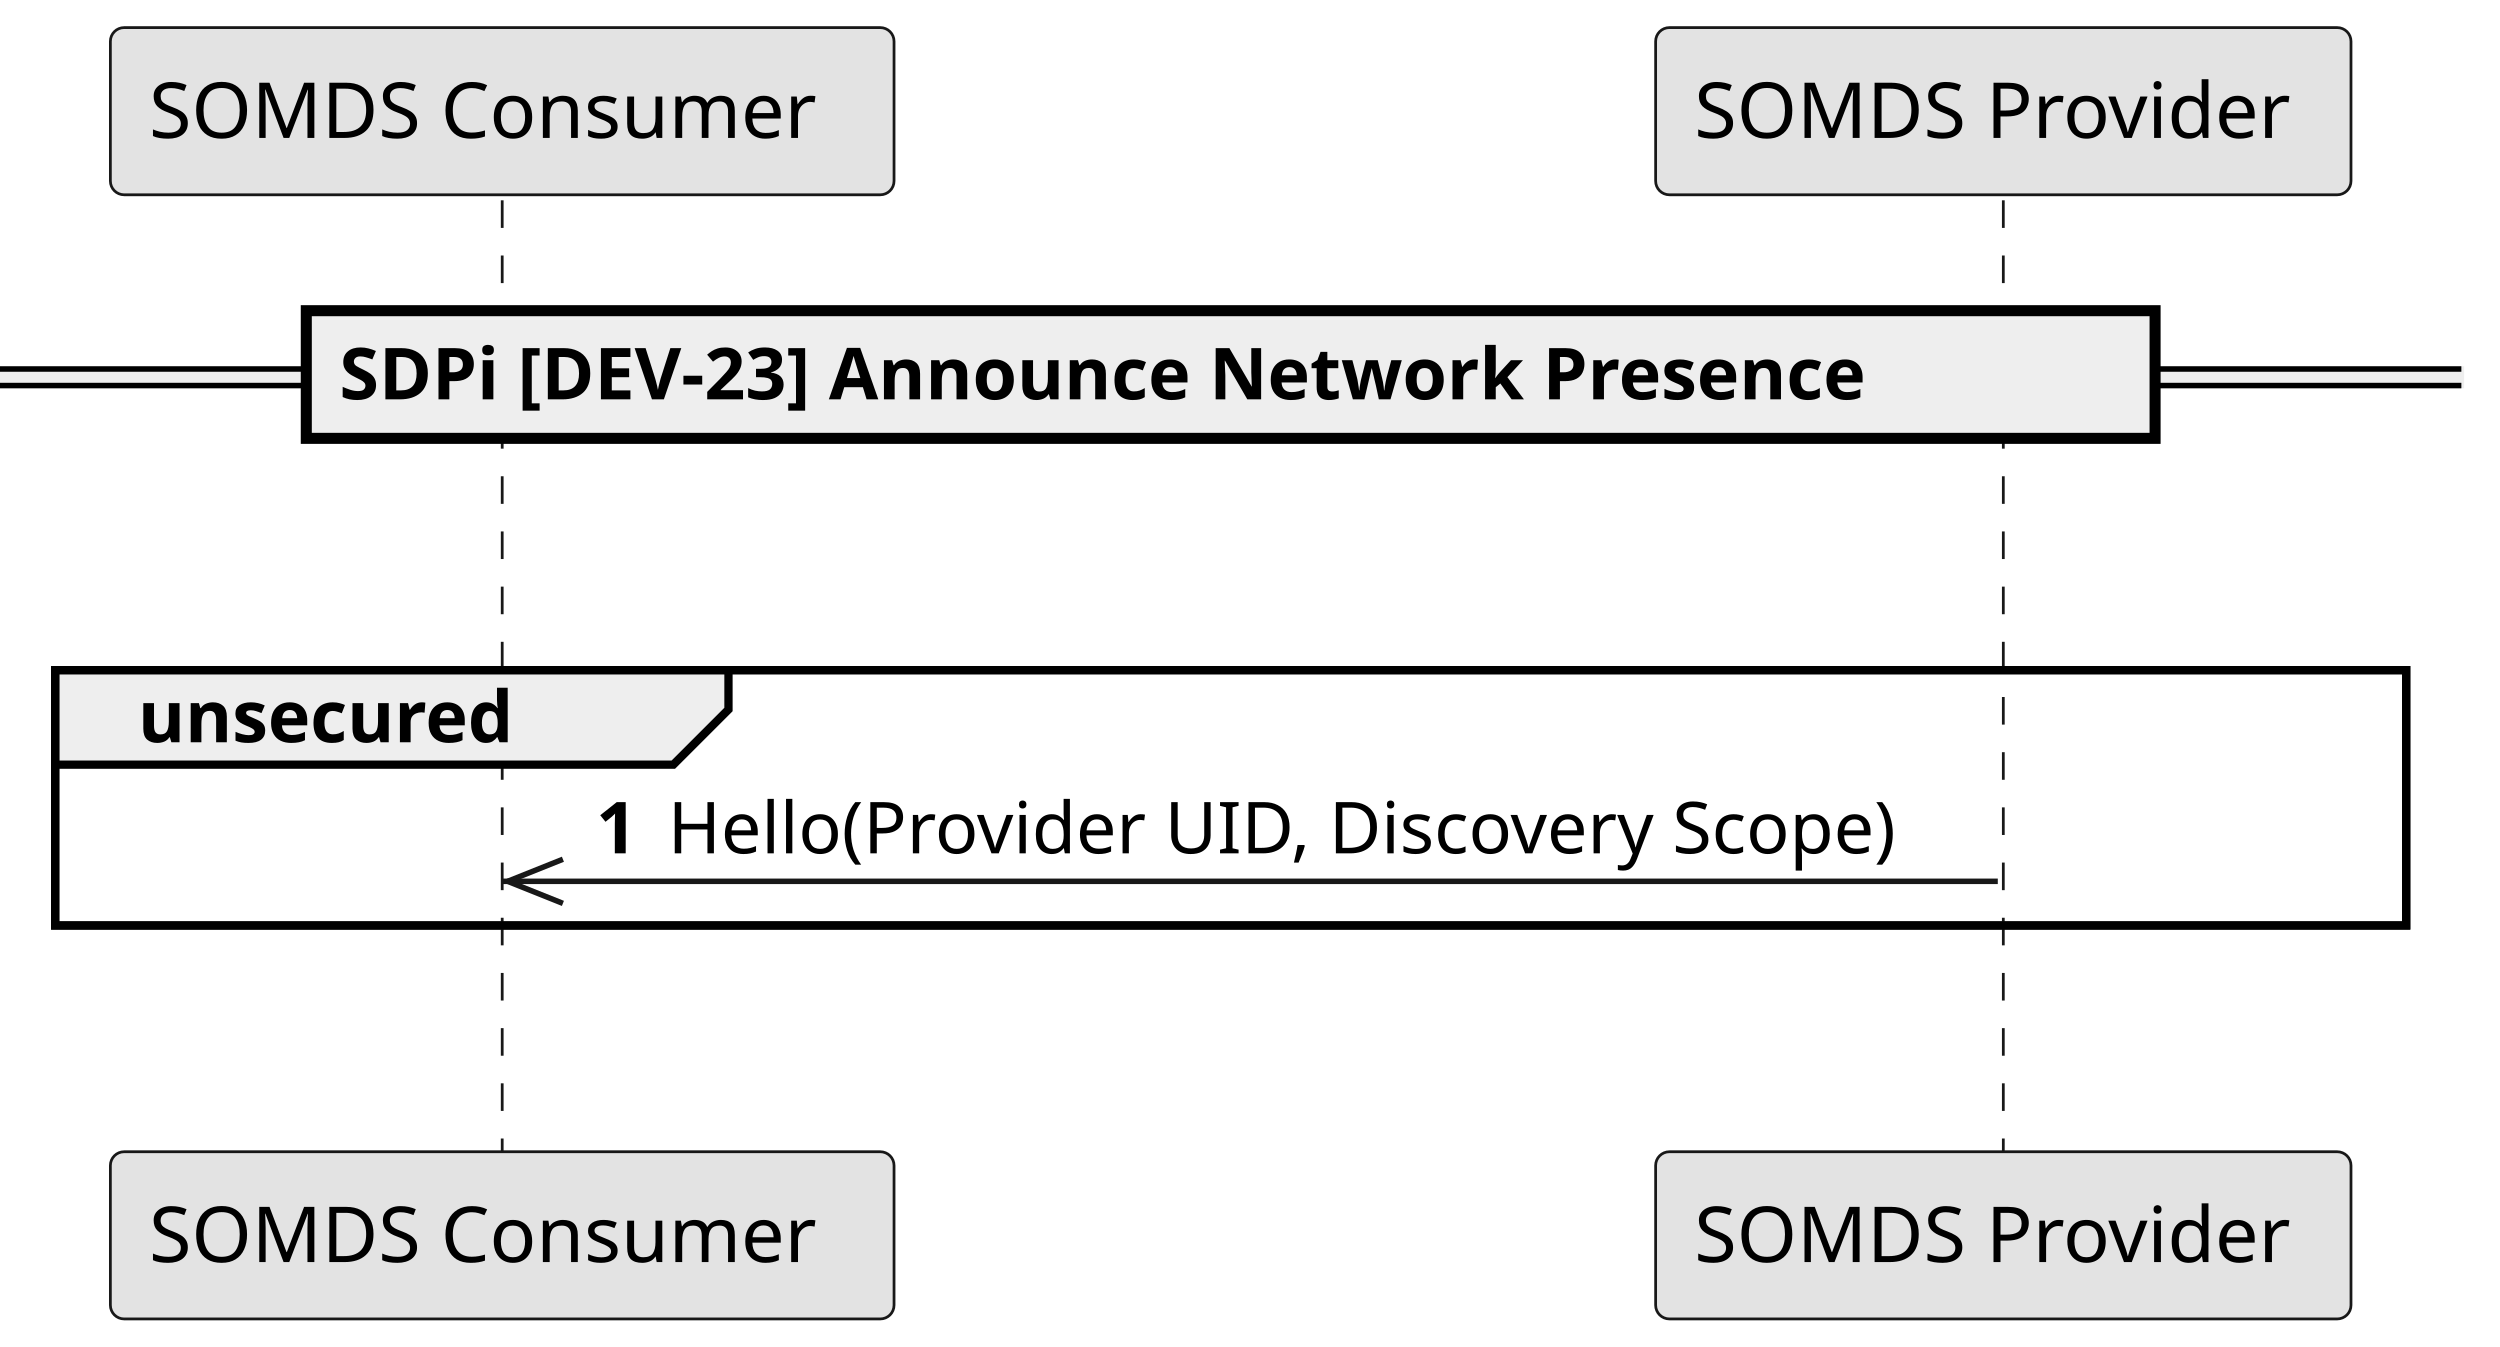
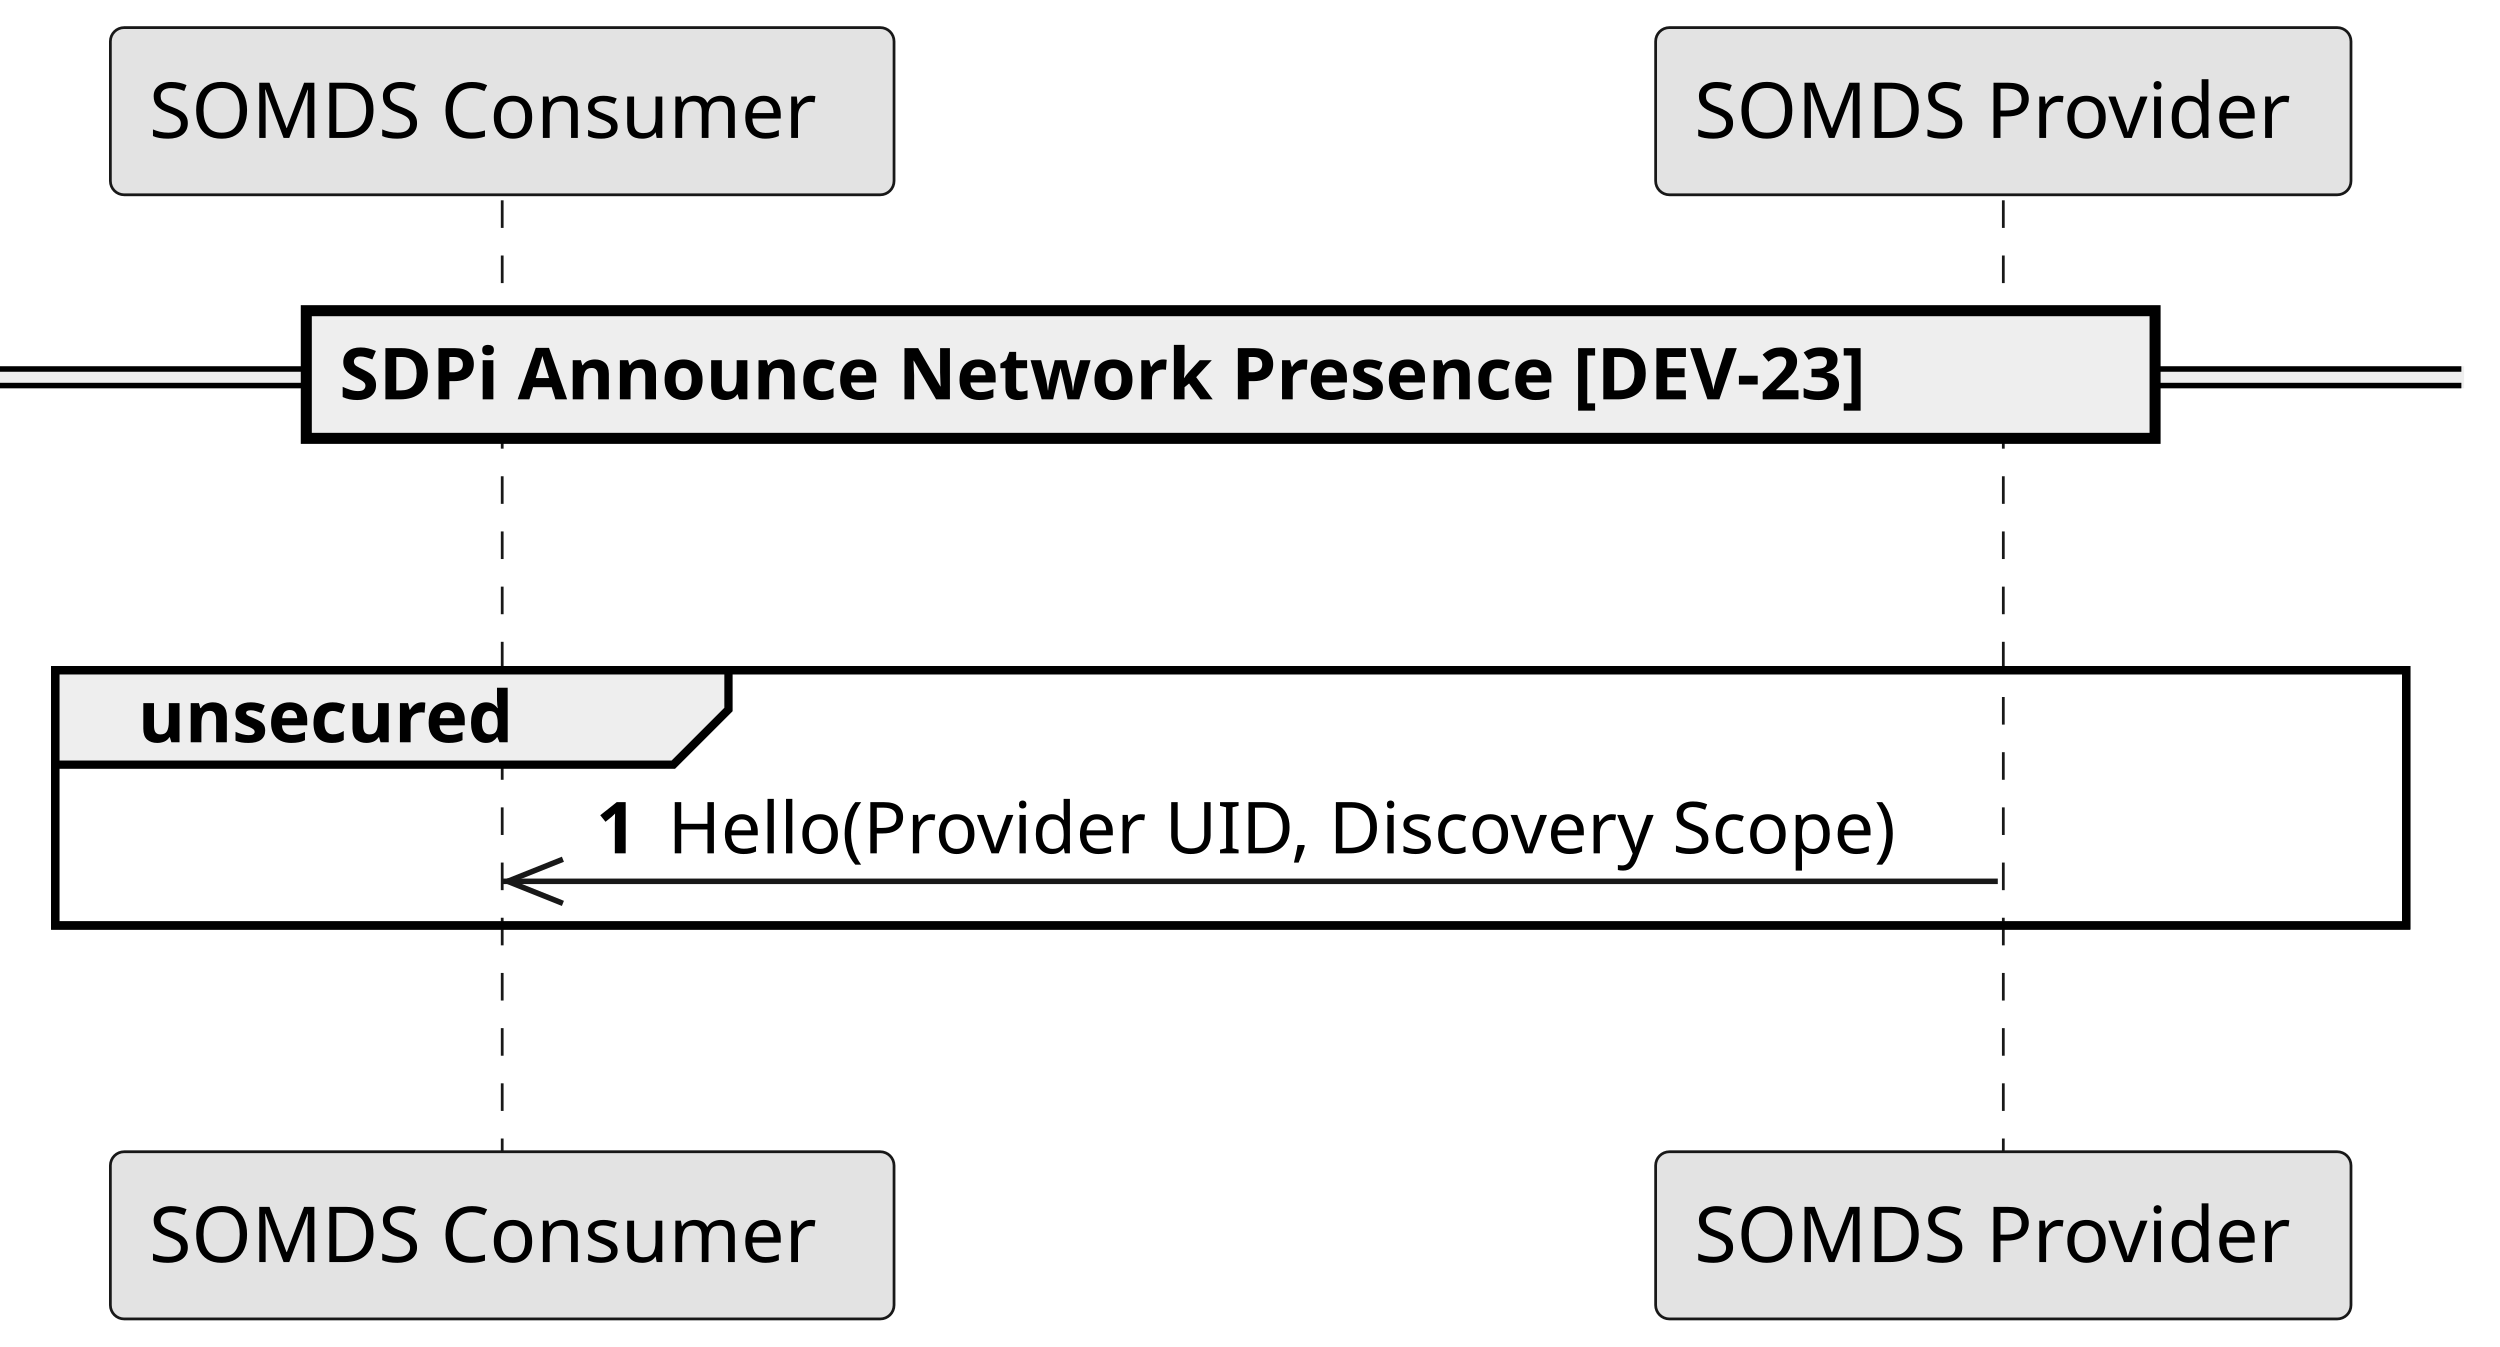
<svg xmlns="http://www.w3.org/2000/svg" contentStyleType="text/css" height="244px" preserveAspectRatio="none" style="width:453px;height:244px;background:#FFFFFF;" version="1.1" viewBox="0 0 453 244" width="453px" zoomAndPan="magnify">
  <defs />
  <g>
    <rect fill="none" height="46.266" style="stroke:#000000;stroke-width:1.5;" width="426" x="10" y="121.43" />
    <line style="stroke:#181818;stroke-width:0.5;stroke-dasharray:5.0,5.0;" x1="91" x2="91" y1="36.297" y2="209.695" />
    <line style="stroke:#181818;stroke-width:0.5;stroke-dasharray:5.0,5.0;" x1="363" x2="363" y1="36.297" y2="209.695" />
    <rect fill="#E3E3E3" height="30.297" rx="2.5" ry="2.5" style="stroke:#181818;stroke-width:0.5;" width="142" x="20" y="5" />
    <text fill="#000000" font-family="sans-serif" font-size="14" lengthAdjust="spacing" textLength="128" x="27" y="24.995">SOMDS Consumer</text>
    <rect fill="#E3E3E3" height="30.297" rx="2.5" ry="2.5" style="stroke:#181818;stroke-width:0.5;" width="142" x="20" y="208.695" />
    <text fill="#000000" font-family="sans-serif" font-size="14" lengthAdjust="spacing" textLength="128" x="27" y="228.69">SOMDS Consumer</text>
    <rect fill="#E3E3E3" height="30.297" rx="2.5" ry="2.5" style="stroke:#181818;stroke-width:0.5;" width="126" x="300" y="5" />
    <text fill="#000000" font-family="sans-serif" font-size="14" lengthAdjust="spacing" textLength="112" x="307" y="24.995">SOMDS Provider</text>
    <rect fill="#E3E3E3" height="30.297" rx="2.5" ry="2.5" style="stroke:#181818;stroke-width:0.5;" width="126" x="300" y="208.695" />
    <text fill="#000000" font-family="sans-serif" font-size="14" lengthAdjust="spacing" textLength="112" x="307" y="228.69">SOMDS Provider</text>
    <rect fill="#EEEEEE" height="3" style="stroke:#EEEEEE;stroke-width:1.0;" width="446" x="0" y="66.863" />
    <line style="stroke:#000000;stroke-width:1.0;" x1="0" x2="446" y1="66.863" y2="66.863" />
    <line style="stroke:#000000;stroke-width:1.0;" x1="0" x2="446" y1="69.863" y2="69.863" />
    <rect fill="#EEEEEE" height="23.133" style="stroke:#000000;stroke-width:2.0;" width="335" x="55.5" y="56.297" />
-     <text fill="#000000" font-family="sans-serif" font-size="13" font-weight="bold" lengthAdjust="spacing" textLength="321" x="61.5" y="72.364">SDPi [DEV-23] Announce Network Presence</text>
+     <text fill="#000000" font-family="sans-serif" font-size="13" font-weight="bold" lengthAdjust="spacing" textLength="321" x="61.5" y="72.364">SDPi Announce Network Presence [DEV-23]</text>
    <path d="M10,121.43 L132,121.43 L132,128.562 L122,138.562 L10,138.562 L10,121.43 " fill="#EEEEEE" style="stroke:#000000;stroke-width:1.5;" />
    <rect fill="none" height="46.266" style="stroke:#000000;stroke-width:1.5;" width="426" x="10" y="121.43" />
    <text fill="#000000" font-family="sans-serif" font-size="13" font-weight="bold" lengthAdjust="spacing" textLength="77" x="25" y="134.497">unsecured</text>
    <line style="stroke:#181818;stroke-width:1.0;" x1="92" x2="102" y1="159.695" y2="155.695" />
    <line style="stroke:#181818;stroke-width:1.0;" x1="92" x2="102" y1="159.695" y2="163.695" />
    <line style="stroke:#181818;stroke-width:1.0;" x1="91" x2="362" y1="159.695" y2="159.695" />
    <text fill="#000000" font-family="sans-serif" font-size="13" font-weight="bold" lengthAdjust="spacing" textLength="9" x="108" y="154.629">1</text>
    <text fill="#000000" font-family="sans-serif" font-size="13" lengthAdjust="spacing" textLength="235" x="121" y="154.629">Hello(Provider UID, Discovery Scope)</text>
  </g>
</svg>
